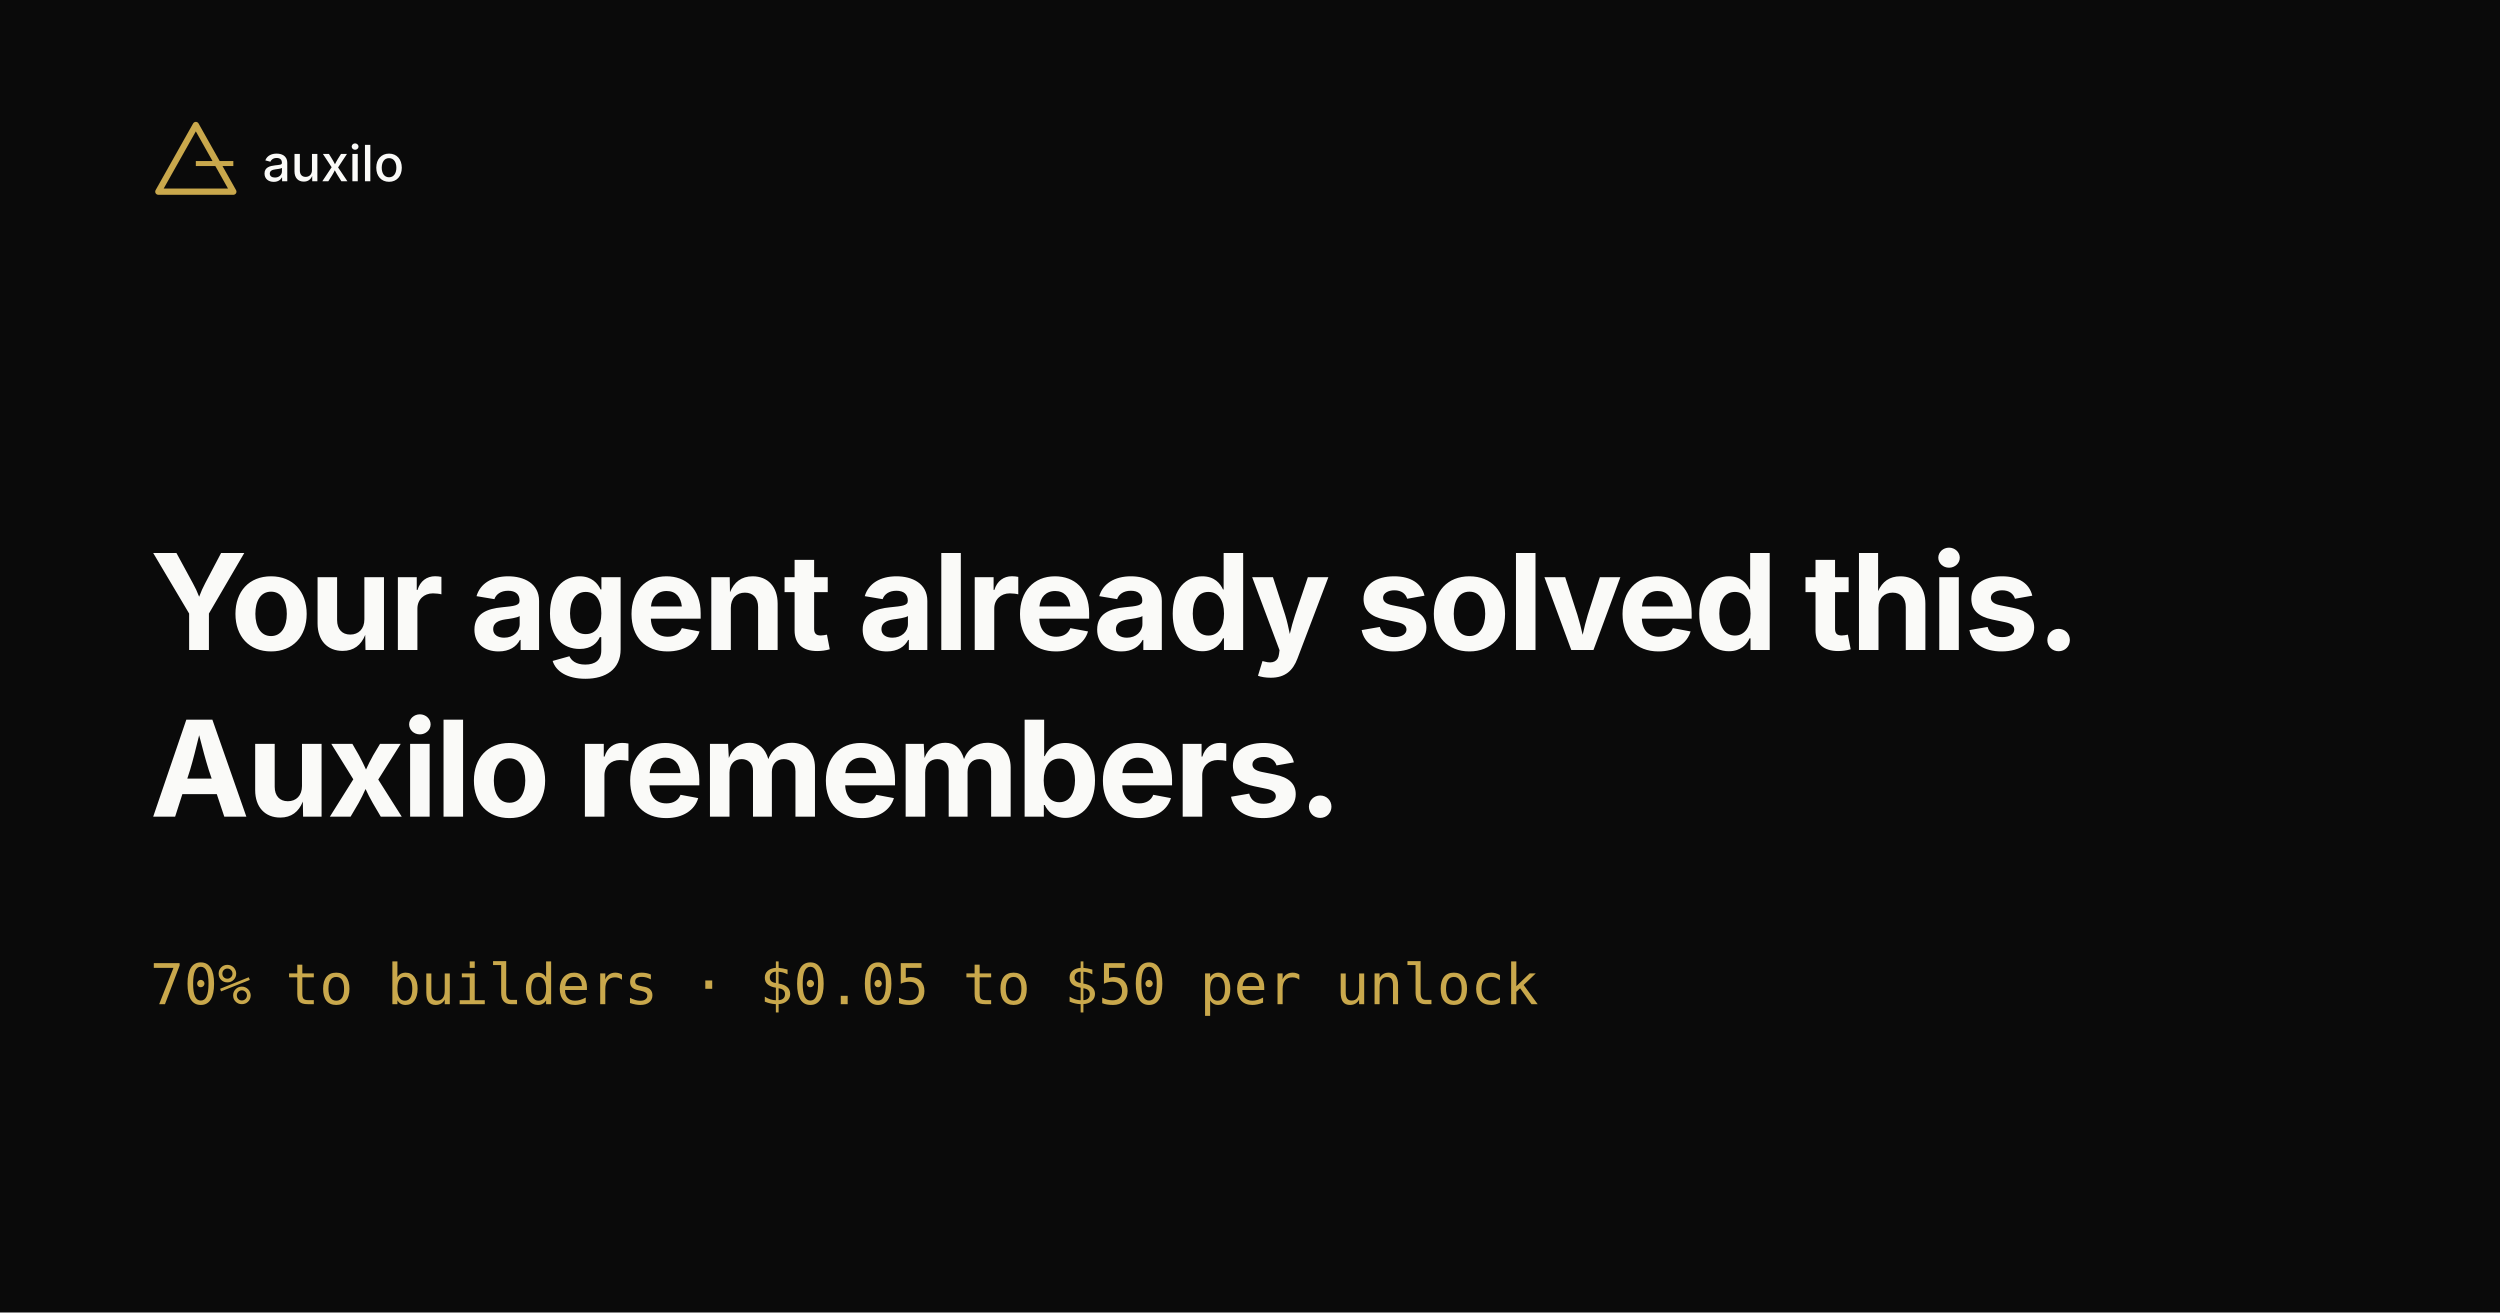
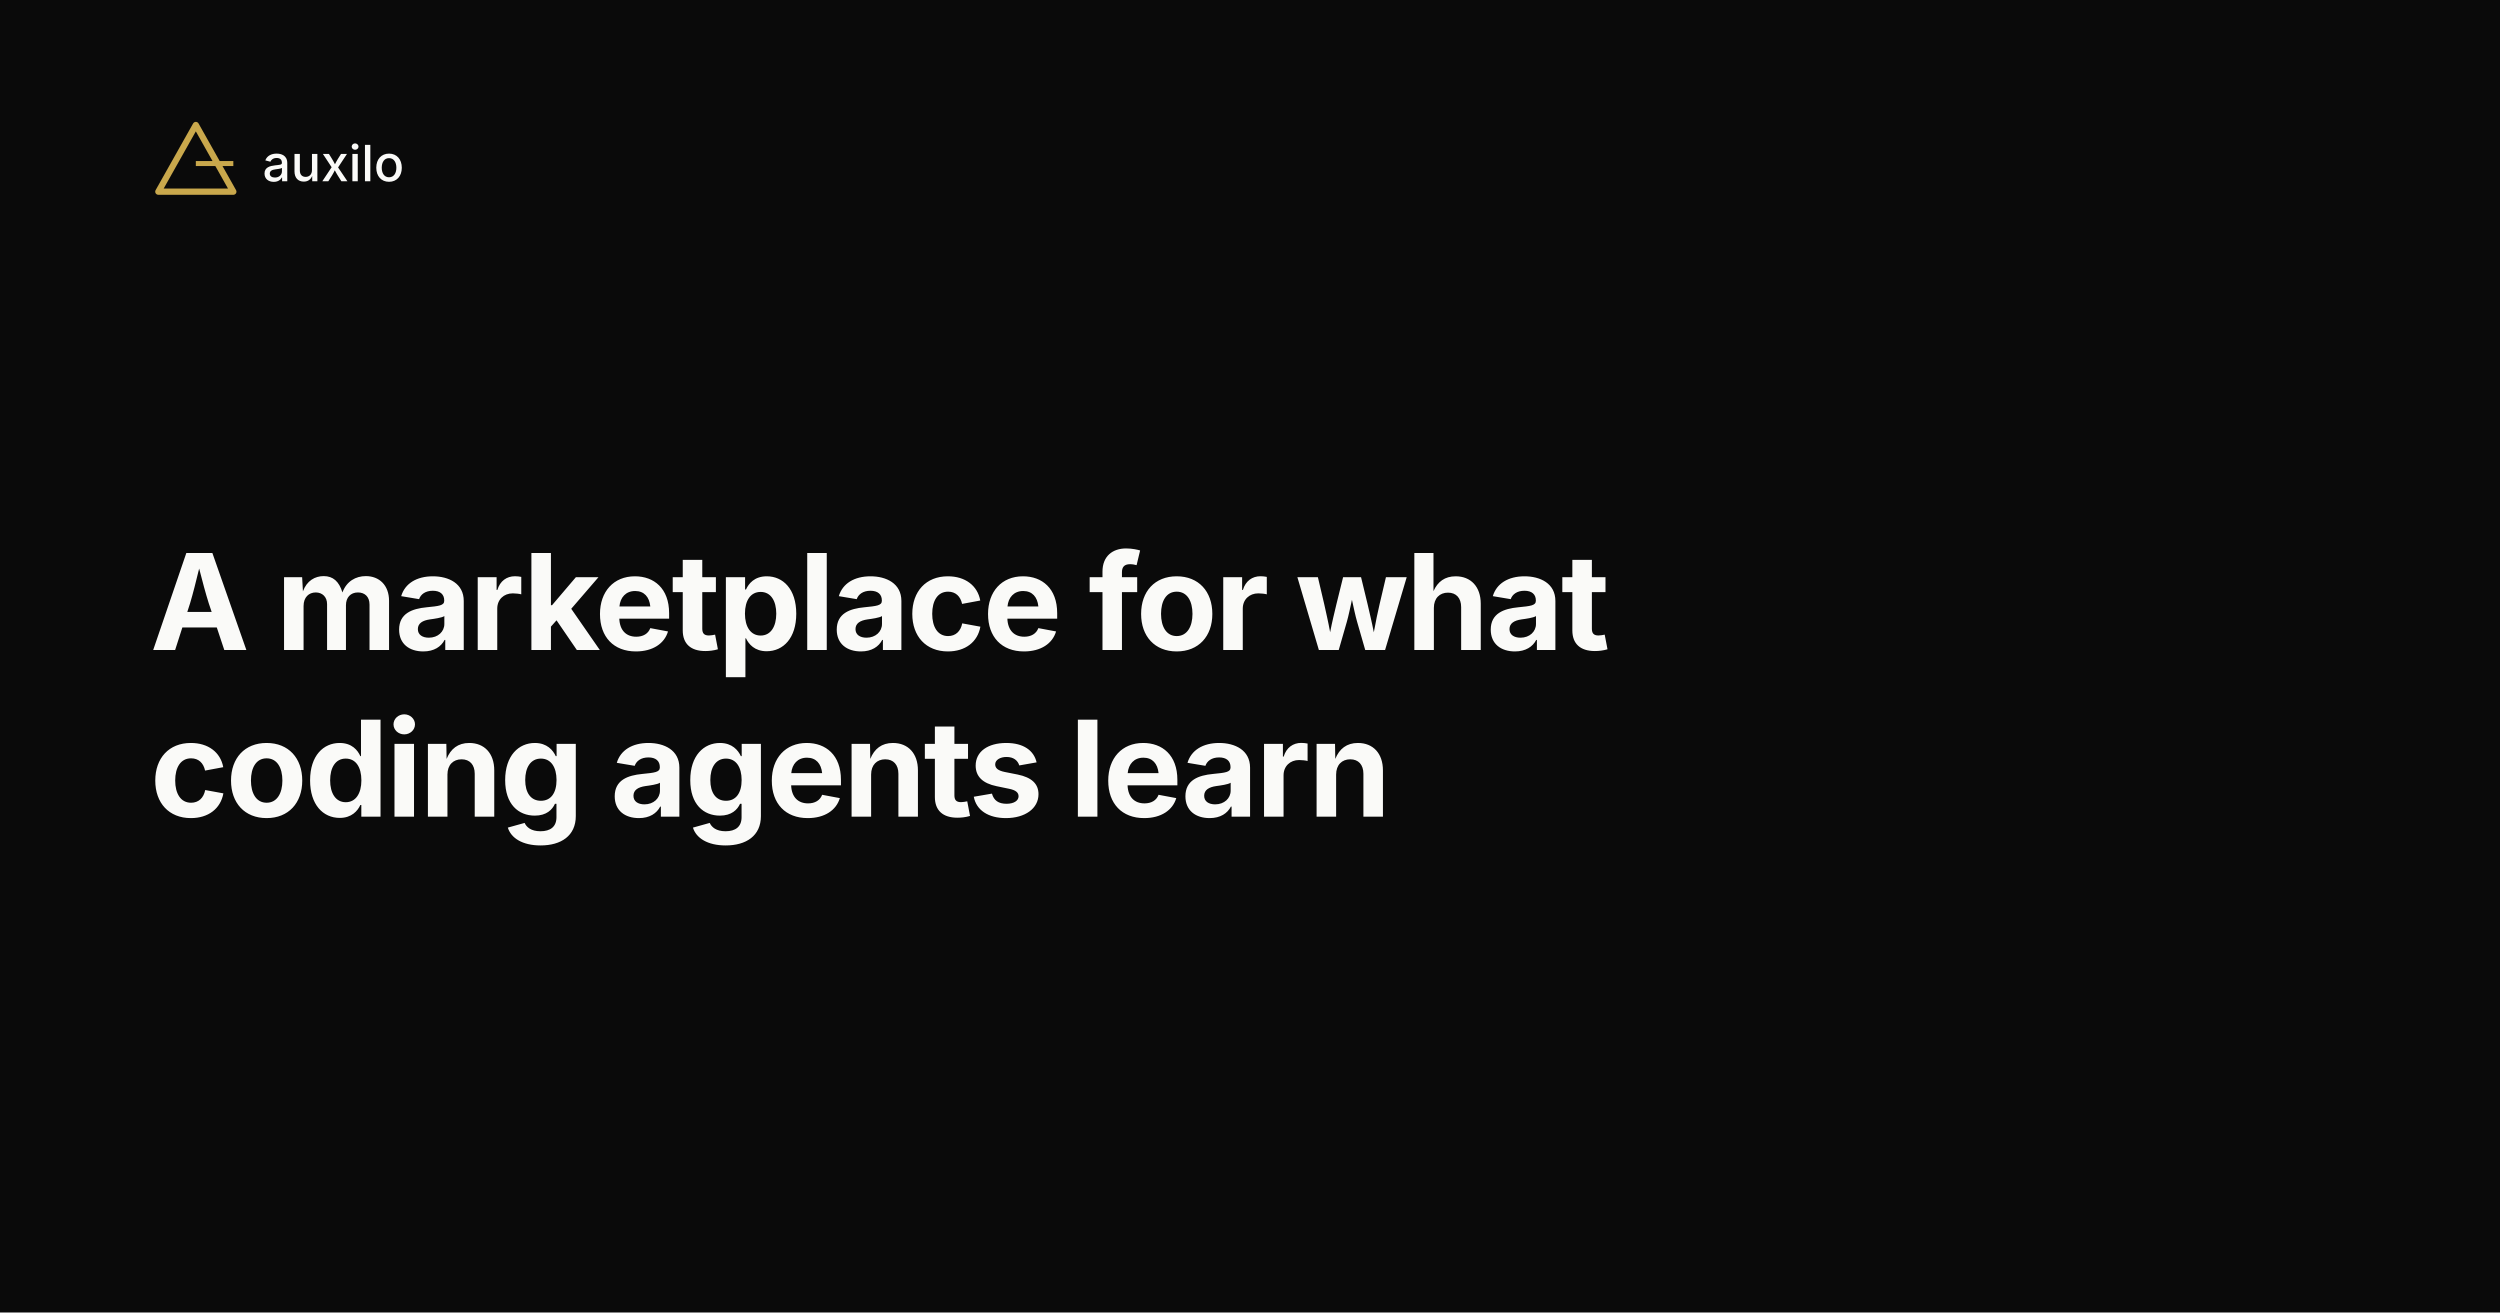
<svg xmlns="http://www.w3.org/2000/svg" width="1200" height="630" viewBox="0 0 1200 630">
  <rect width="1200" height="630" fill="#0A0A0A" />
  <g transform="translate(72,56)">
    <polygon points="22,4 40,36 4,36" fill="none" stroke="#C9A84C" stroke-width="3" stroke-linejoin="round" />
    <line x1="22" y1="22.5" x2="40" y2="22.5" stroke="#C9A84C" stroke-width="2.4" />
    <text x="54" y="31" font-family="Inter, Helvetica, Arial, sans-serif" font-weight="500" font-size="24" fill="#FAFAF8" letter-spacing="-0.01">auxilo</text>
  </g>
-   <text x="72" y="312" font-family="Inter, Helvetica, Arial, sans-serif" font-weight="700" font-size="64" fill="#FAFAF8" letter-spacing="-1.3">Your agent already solved this.</text>
-   <text x="72" y="392" font-family="Inter, Helvetica, Arial, sans-serif" font-weight="700" font-size="64" fill="#FAFAF8" letter-spacing="-1.3">Auxilo remembers.</text>
-   <text x="72" y="482" font-family="JetBrains Mono, Menlo, Consolas, monospace" font-weight="400" font-size="27" fill="#C9A84C">70% to builders · $0.05 to $50 per unlock</text>
+   <text x="72" y="312" font-family="Inter, Helvetica, Arial, sans-serif" font-weight="700" font-size="64" fill="#FAFAF8" letter-spacing="-1.3">A marketplace for what</text>
+   <text x="72" y="392" font-family="Inter, Helvetica, Arial, sans-serif" font-weight="700" font-size="64" fill="#FAFAF8" letter-spacing="-1.3">coding agents learn</text>
+   <text x="72" y="482" font-family="JetBrains Mono, Menlo, Consolas, monospace" font-weight="400" font-size="27" fill="#C9A84C" />
</svg>
